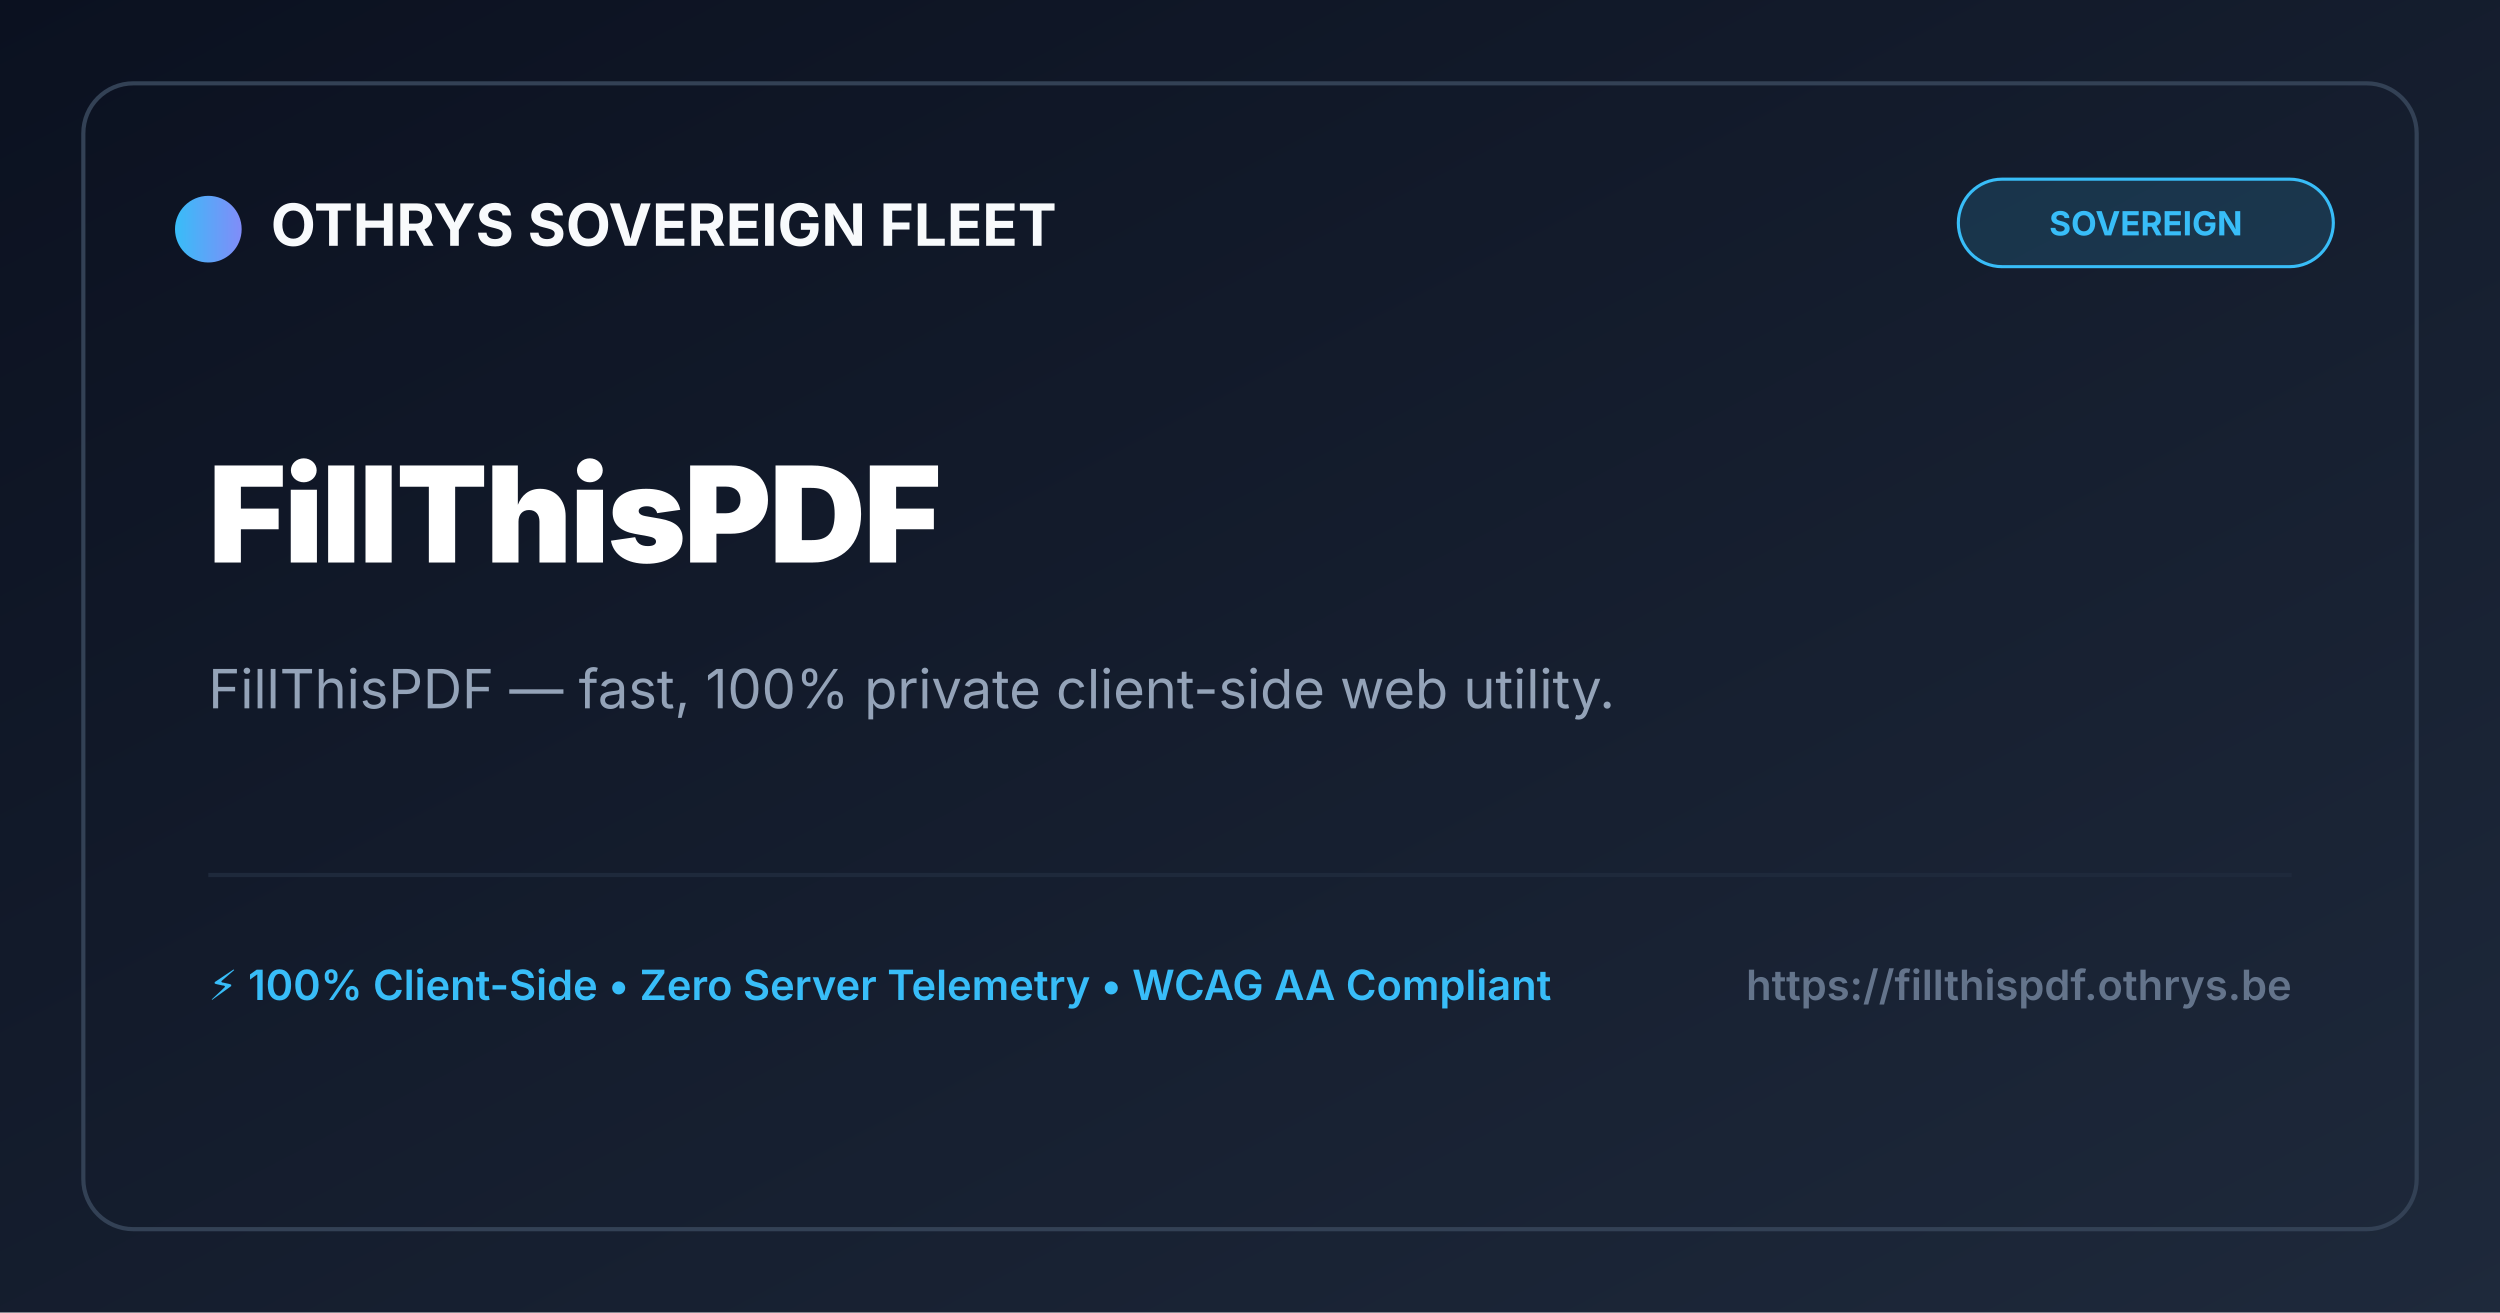
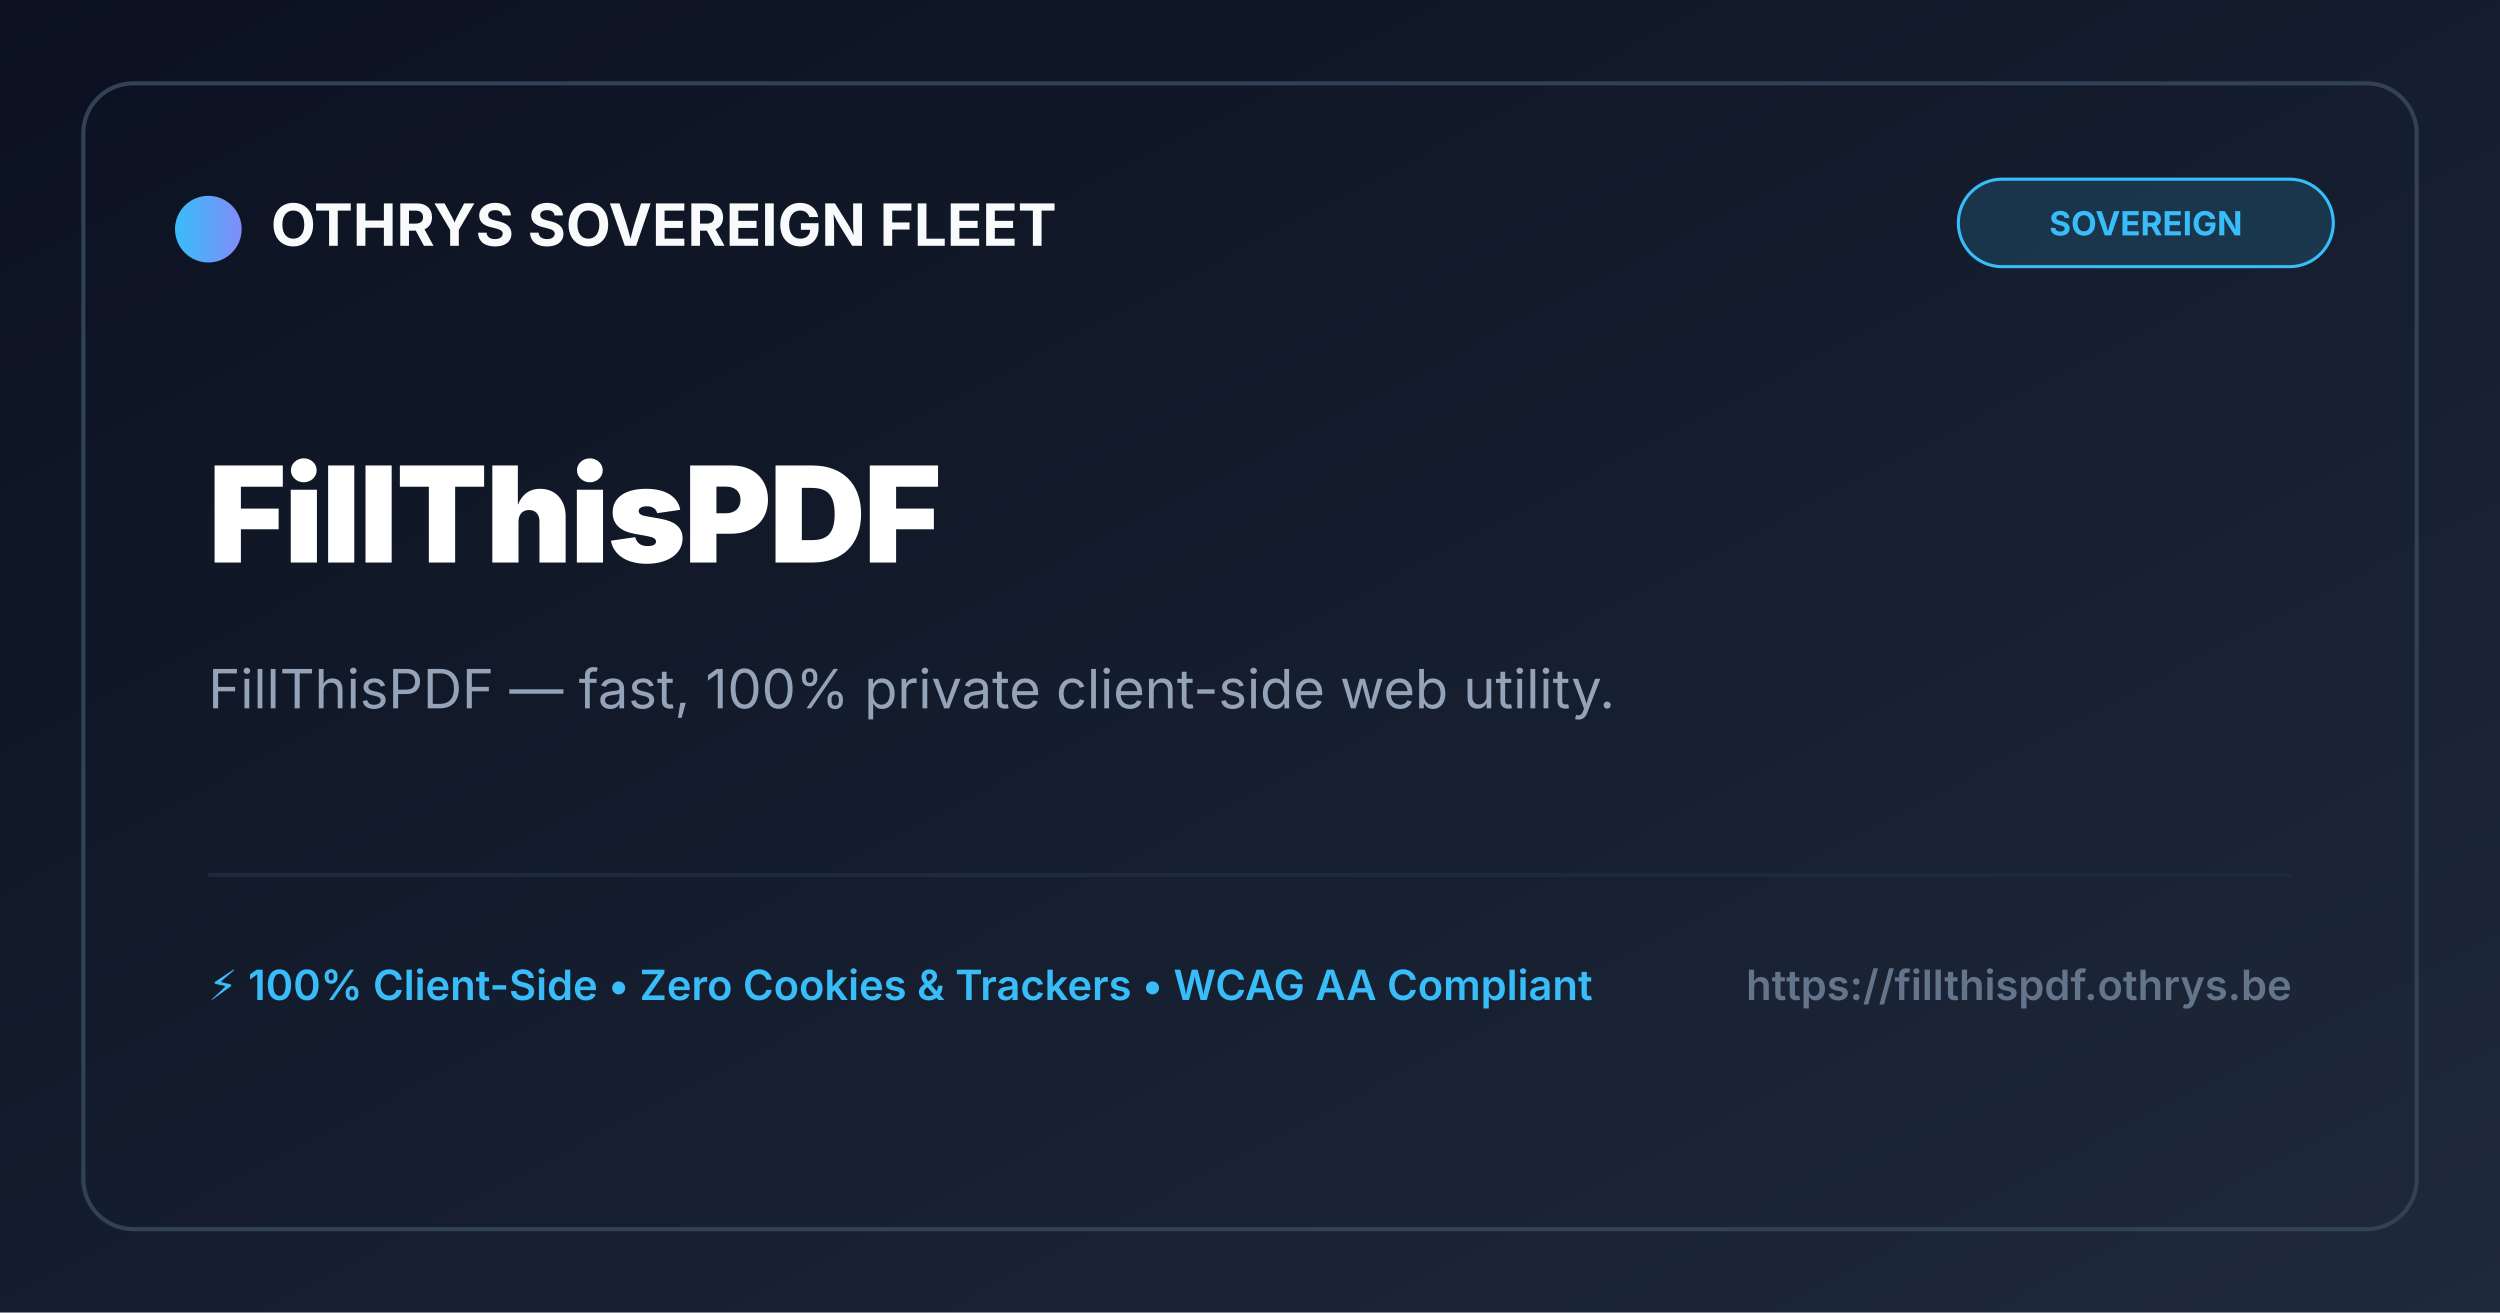
<svg xmlns="http://www.w3.org/2000/svg" width="1200" height="630" viewBox="0 0 1200 630">
  <defs>
    <linearGradient id="bg" x1="0%" y1="0%" x2="100%" y2="100%">
      <stop offset="0%" stop-color="#0b1120" />
      <stop offset="100%" stop-color="#1e293b" />
    </linearGradient>
    <linearGradient id="glow" x1="0%" y1="0%" x2="100%" y2="0%">
      <stop offset="0%" stop-color="#38bdf8" />
      <stop offset="100%" stop-color="#818cf8" />
    </linearGradient>
  </defs>
  <rect width="1200" height="630" fill="url(#bg)" />
  <rect x="40" y="40" width="1120" height="550" rx="24" fill="none" stroke="#334155" stroke-width="2" />
  <circle cx="100" cy="110" r="16" fill="url(#glow)" />
  <text x="130" y="118" font-family="-apple-system, sans-serif" font-size="28" font-weight="bold" fill="#f8fafc">OTHRYS SOVEREIGN FLEET</text>
  <rect x="940" y="86" width="180" height="42" rx="21" fill="rgba(56, 189, 248, 0.15)" stroke="#38bdf8" stroke-width="1.5" />
  <text x="1030" y="113" font-family="-apple-system, sans-serif" font-size="16" font-weight="700" fill="#38bdf8" text-anchor="middle">SOVEREIGN</text>
  <text x="100" y="270" font-family="-apple-system, sans-serif" font-size="64" font-weight="900" fill="#ffffff" letter-spacing="-1">FillThisPDF</text>
  <text x="100" y="340" font-family="-apple-system, sans-serif" font-size="26" font-weight="400" fill="#94a3b8">FillThisPDF — fast, 100% private client-side web utility.</text>
  <line x1="100" y1="420" x2="1100" y2="420" stroke="#1e293b" stroke-width="2" />
-   <text x="100" y="480" font-family="-apple-system, sans-serif" font-size="20" font-weight="600" fill="#38bdf8">⚡ 100% Client-Side • Zero Server Telemetry • WCAG AA Compliant</text>
+   <text x="100" y="480" font-family="-apple-system, sans-serif" font-size="20" font-weight="600" fill="#38bdf8">⚡ 100% Client-Side • Zero Cookies &amp; Trackers • WCAG AA Compliant</text>
  <text x="1100" y="480" font-family="-apple-system, sans-serif" font-size="20" font-weight="600" fill="#64748b" text-anchor="end">https://fillthispdf.othrys.be</text>
</svg>
